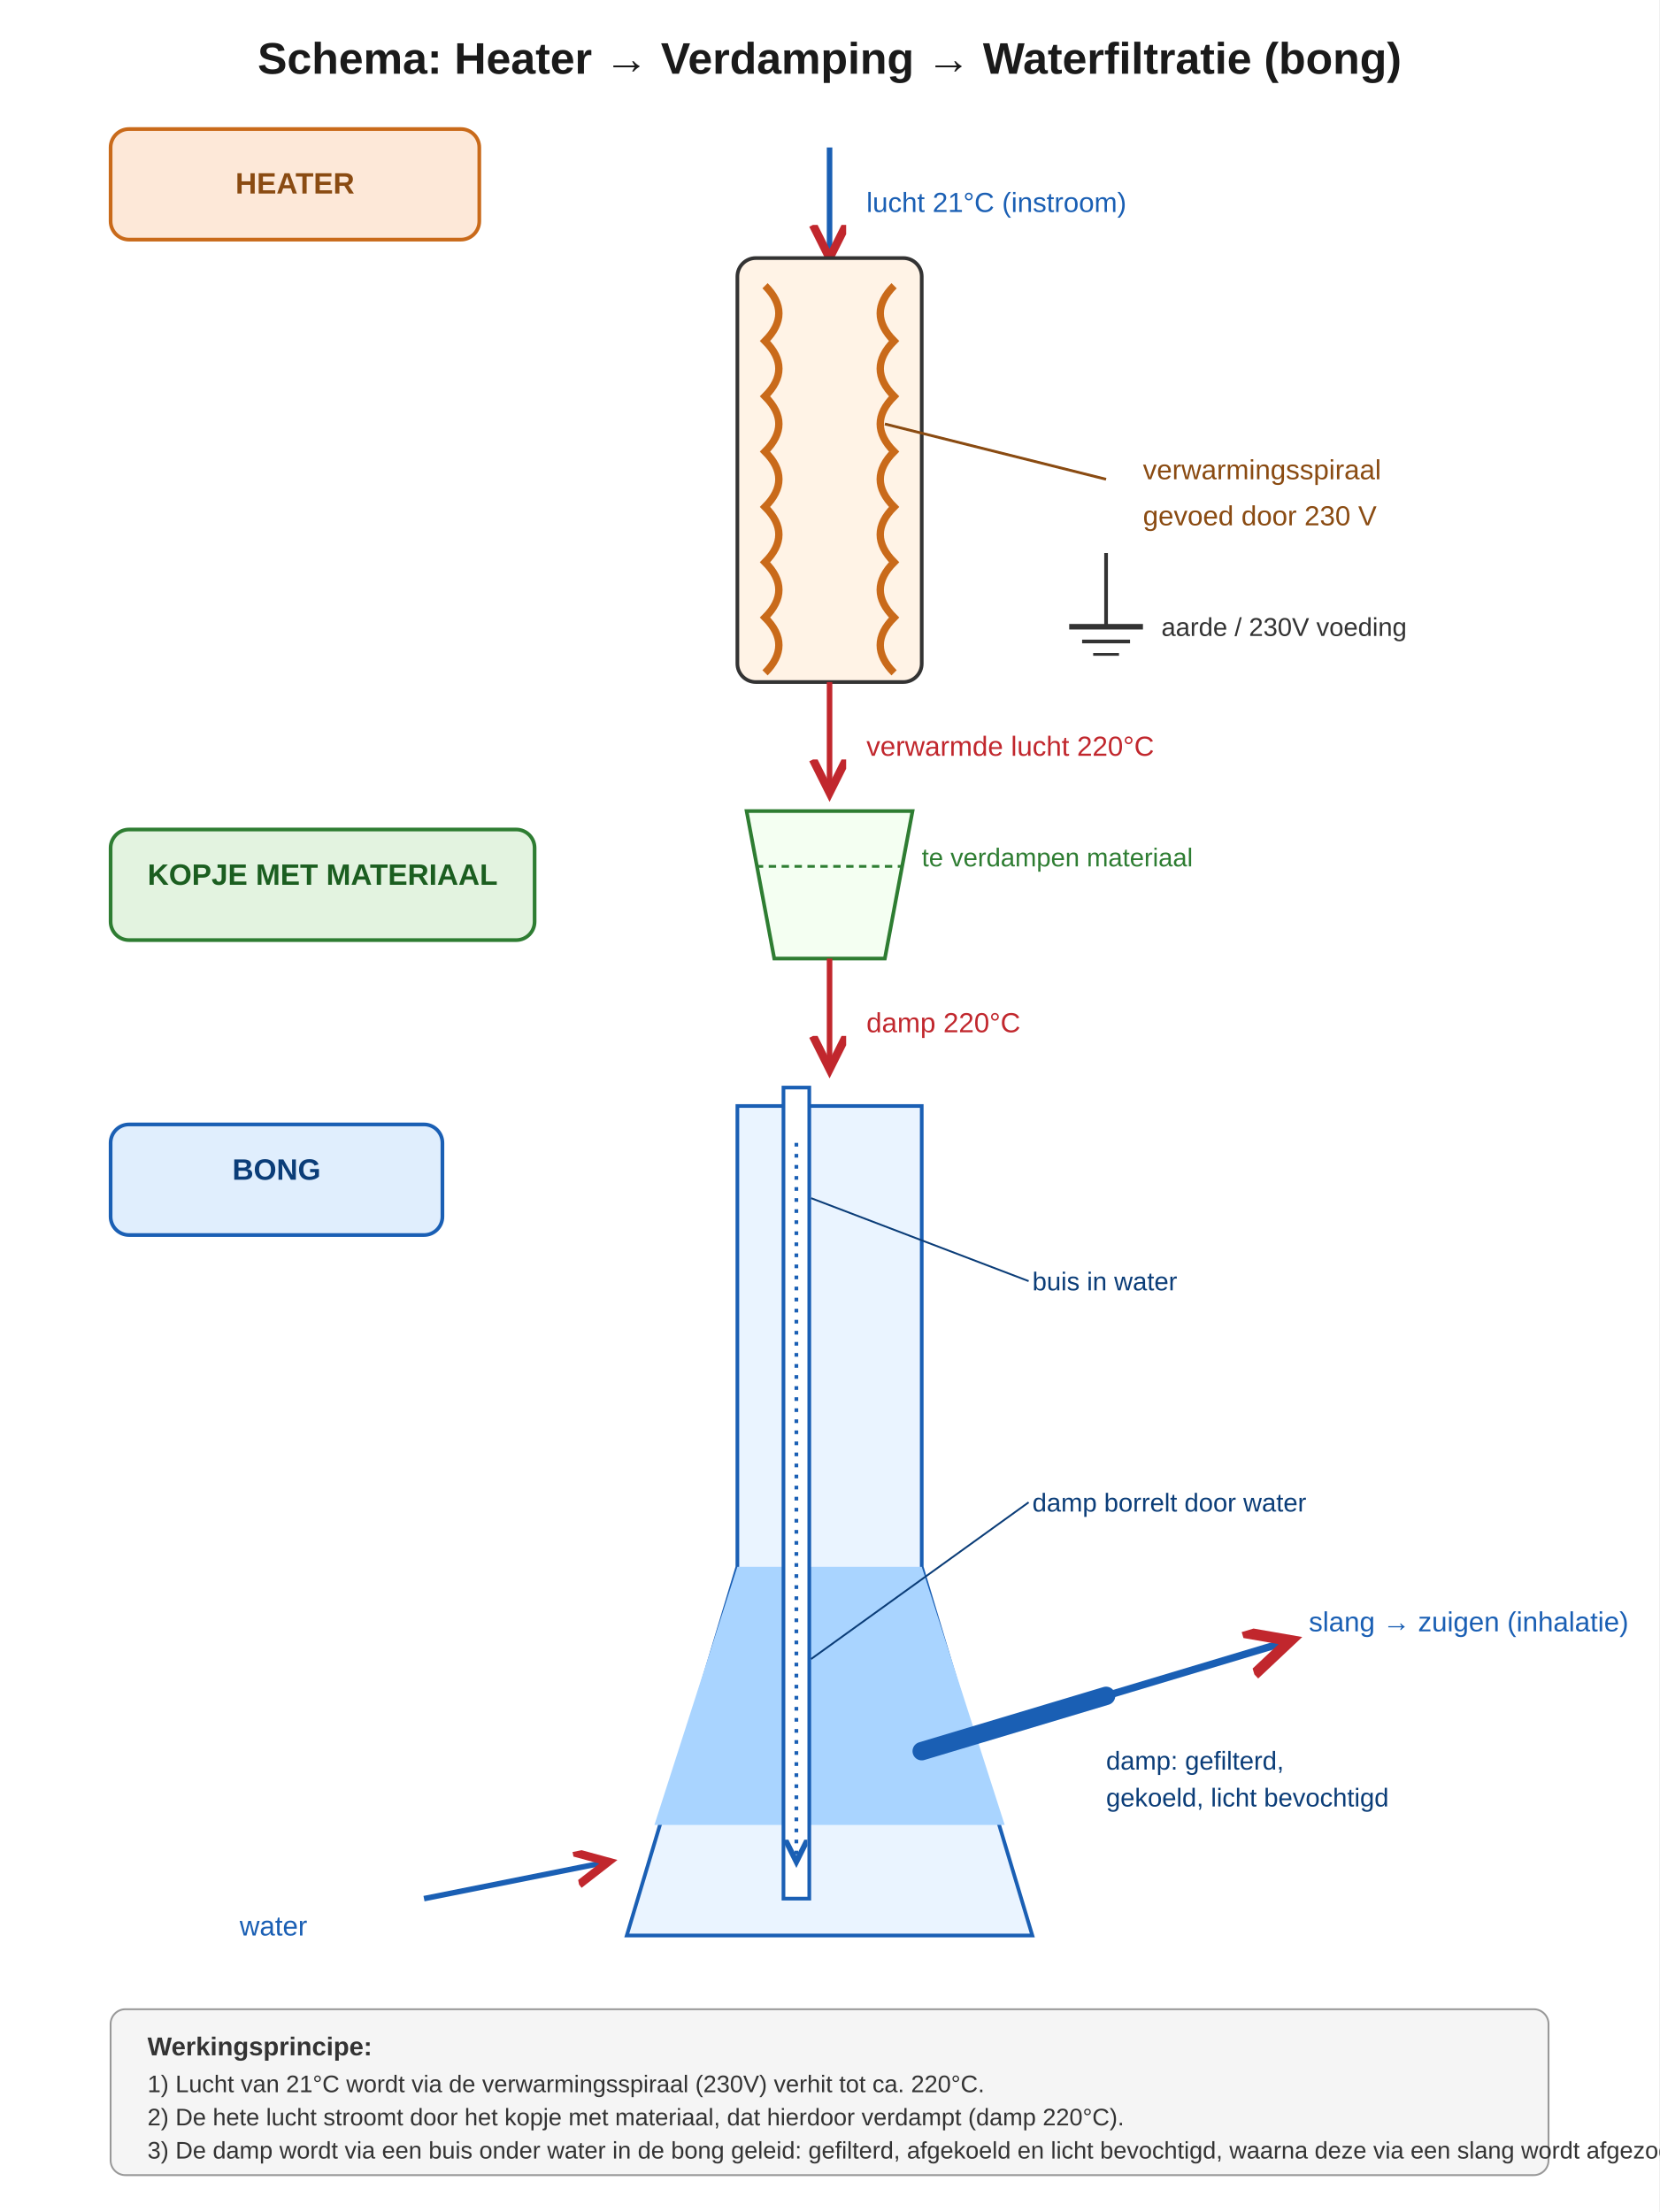
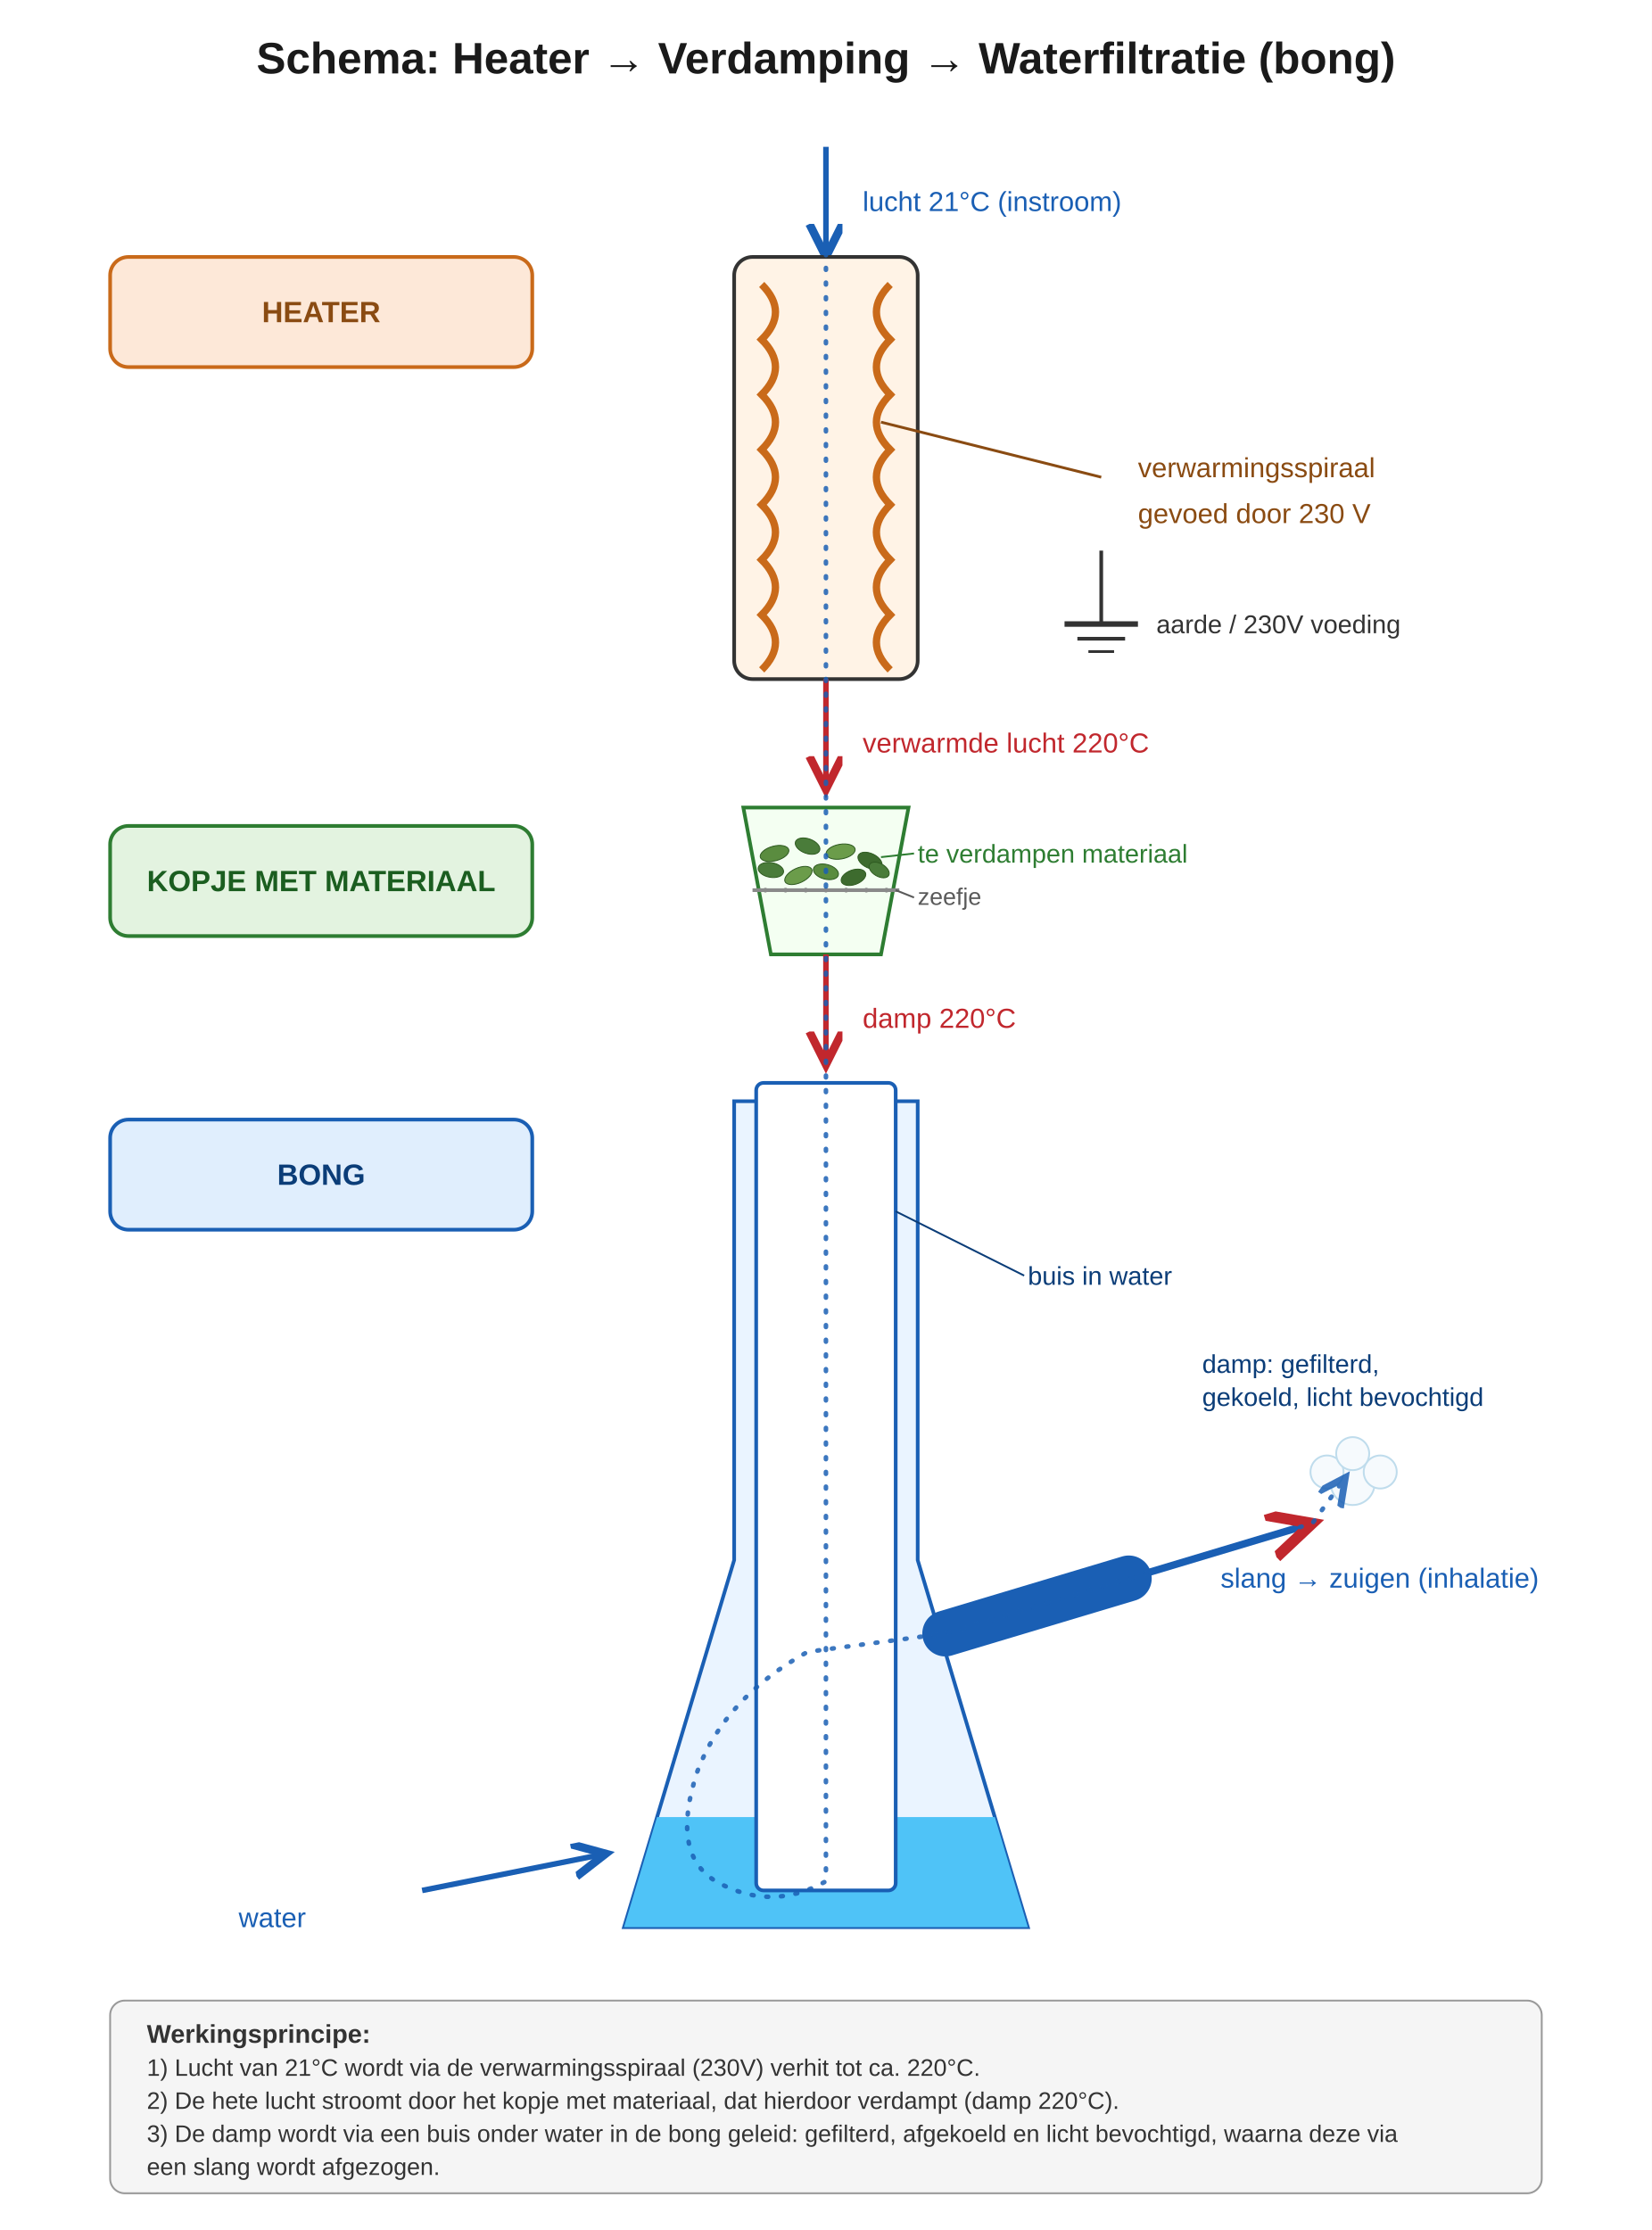
- <svg xmlns="http://www.w3.org/2000/svg" width="900" height="1200" viewBox="0 0 900 1200" font-family="Arial, sans-serif">
-   <rect width="900" height="1200" fill="#ffffff" />
+ <svg xmlns="http://www.w3.org/2000/svg" width="900" height="1215" viewBox="0 0 900 1215" font-family="Arial, sans-serif">
+   <rect width="900" height="1215" fill="#ffffff" />
  <text x="450" y="40" text-anchor="middle" font-size="24" font-weight="bold" fill="#1a1a1a">Schema: Heater → Verdamping → Waterfiltratie (bong)</text>
-   <rect x="60" y="70" width="200" height="60" rx="10" fill="#fde8d8" stroke="#c96a1a" stroke-width="2" />
-   <text x="160" y="105" text-anchor="middle" font-size="16" font-weight="bold" fill="#8a4b12">HEATER</text>
-   <line x1="450" y1="80" x2="450" y2="140" stroke="#1a5fb4" stroke-width="3" marker-end="url(#arrow)" />
+   <rect x="60" y="140" width="230" height="60" rx="10" fill="#fde8d8" stroke="#c96a1a" stroke-width="2" />
+   <text x="175" y="170" text-anchor="middle" dominant-baseline="central" font-size="16" font-weight="bold" fill="#8a4b12">HEATER</text>
+   <line x1="450" y1="80" x2="450" y2="140" stroke="#1a5fb4" stroke-width="3" marker-end="url(#arrowblue)" />
  <text x="470" y="115" font-size="15" fill="#1a5fb4">lucht 21°C (instroom)</text>
  <rect x="400" y="140" width="100" height="230" rx="10" fill="#fff3e6" stroke="#333" stroke-width="2" />
  <path d="M 415 155 q 15 15 0 30 q 15 15 0 30 q 15 15 0 30 q 15 15 0 30 q 15 15 0 30 q 15 15 0 30 q 15 15 0 30" fill="none" stroke="#c96a1a" stroke-width="4" />
  <path d="M 485 155 q -15 15 0 30 q -15 15 0 30 q -15 15 0 30 q -15 15 0 30 q -15 15 0 30 q -15 15 0 30 q -15 15 0 30" fill="none" stroke="#c96a1a" stroke-width="4" />
  <text x="620" y="260" font-size="15" fill="#8a4b12">verwarmingsspiraal</text>
  <text x="620" y="285" font-size="15" fill="#8a4b12">gevoed door 230 V</text>
  <line x1="600" y1="260" x2="480" y2="230" stroke="#8a4b12" stroke-width="1.5" />
  <line x1="600" y1="300" x2="600" y2="340" stroke="#333" stroke-width="2" />
  <line x1="580" y1="340" x2="620" y2="340" stroke="#333" stroke-width="3" />
  <line x1="587" y1="348" x2="613" y2="348" stroke="#333" stroke-width="2" />
  <line x1="593" y1="355" x2="607" y2="355" stroke="#333" stroke-width="1.5" />
  <text x="630" y="345" font-size="14" fill="#333">aarde / 230V voeding</text>
  <line x1="450" y1="370" x2="450" y2="430" stroke="#c1272d" stroke-width="3" marker-end="url(#arrow)" />
  <text x="470" y="410" font-size="15" fill="#c1272d">verwarmde lucht 220°C</text>
  <rect x="60" y="450" width="230" height="60" rx="10" fill="#e3f3e0" stroke="#2e7d32" stroke-width="2" />
-   <text x="175" y="480" text-anchor="middle" font-size="16" font-weight="bold" fill="#1b5e20">KOPJE MET MATERIAAL</text>
+   <text x="175" y="480" text-anchor="middle" dominant-baseline="central" font-size="16" font-weight="bold" fill="#1b5e20">KOPJE MET MATERIAAL</text>
  <path d="M 405 440 L 495 440 L 480 520 L 420 520 Z" fill="#f4fff2" stroke="#2e7d32" stroke-width="2" />
-   <line x1="410" y1="470" x2="490" y2="470" stroke="#2e7d32" stroke-width="1.5" stroke-dasharray="4,3" />
+   <g stroke="#2e5a20" stroke-width="0.5">
+     <ellipse cx="422" cy="465" rx="8" ry="4" fill="#5a8c3f" transform="rotate(-15 422 465)" />
+     <ellipse cx="440" cy="461" rx="7" ry="4" fill="#4a7c3a" transform="rotate(20 440 461)" />
+     <ellipse cx="458" cy="464" rx="8" ry="4" fill="#6b9c4a" transform="rotate(-10 458 464)" />
+     <ellipse cx="474" cy="469" rx="7" ry="4" fill="#3d6b2e" transform="rotate(25 474 469)" />
+     <ellipse cx="420" cy="474" rx="7" ry="4" fill="#4a7c3a" transform="rotate(10 420 474)" />
+     <ellipse cx="435" cy="477" rx="8" ry="4" fill="#6b9c4a" transform="rotate(-25 435 477)" />
+     <ellipse cx="450" cy="475" rx="7" ry="4" fill="#5a8c3f" transform="rotate(15 450 475)" />
+     <ellipse cx="465" cy="478" rx="7" ry="4" fill="#3d6b2e" transform="rotate(-20 465 478)" />
+     <ellipse cx="479" cy="474" rx="6" ry="3.5" fill="#4a7c3a" transform="rotate(30 479 474)" />
+   </g>
+   <line x1="410" y1="485" x2="490" y2="485" stroke="#8a8a8a" stroke-width="2" />
+   <g fill="#8a8a8a">
+     <circle cx="417" cy="485" r="1.3" />
+     <circle cx="428" cy="485" r="1.3" />
+     <circle cx="439" cy="485" r="1.3" />
+     <circle cx="450" cy="485" r="1.3" />
+     <circle cx="461" cy="485" r="1.3" />
+     <circle cx="472" cy="485" r="1.3" />
+     <circle cx="483" cy="485" r="1.3" />
+   </g>
  <text x="500" y="470" font-size="14" fill="#2e7d32">te verdampen materiaal</text>
+   <line x1="498" y1="465" x2="480" y2="467" stroke="#2e7d32" stroke-width="1" />
+   <text x="500" y="493" font-size="13" fill="#5a5a5a">zeefje</text>
+   <line x1="498" y1="489" x2="488" y2="485" stroke="#5a5a5a" stroke-width="1" />
  <line x1="450" y1="520" x2="450" y2="580" stroke="#c1272d" stroke-width="3" marker-end="url(#arrow)" />
  <text x="470" y="560" font-size="15" fill="#c1272d">damp 220°C</text>
-   <rect x="60" y="610" width="180" height="60" rx="10" fill="#e0eefd" stroke="#1a5fb4" stroke-width="2" />
-   <text x="150" y="640" text-anchor="middle" font-size="16" font-weight="bold" fill="#0b3d78">BONG</text>
+   <rect x="60" y="610" width="230" height="60" rx="10" fill="#e0eefd" stroke="#1a5fb4" stroke-width="2" />
+   <text x="175" y="640" text-anchor="middle" dominant-baseline="central" font-size="16" font-weight="bold" fill="#0b3d78">BONG</text>
  <path d="M 400 600 L 400 850 L 340 1050 L 560 1050 L 500 850 L 500 600 Z" fill="#eaf4ff" stroke="#1a5fb4" stroke-width="2" />
-   <path d="M 355 990 L 545 990 L 500 850 L 400 850 Z" fill="#a9d4ff" stroke="none" />
-   <rect x="425" y="590" width="14" height="440" fill="#ffffff" stroke="#1a5fb4" stroke-width="2" />
-   <line x1="432" y1="620" x2="432" y2="1010" stroke="#1a5fb4" stroke-width="2" stroke-dasharray="2,4" marker-end="url(#arrowblue)" />
+   <path d="M 358 990 L 340 1050 L 560 1050 L 542 990 Z" fill="#4fc3f7" stroke="none" />
+   <rect x="412" y="590" width="76" height="440" rx="4" fill="#ffffff" stroke="#1a5fb4" stroke-width="2" />
  <text x="560" y="700" font-size="14" fill="#0b3d78">buis in water</text>
-   <line x1="558" y1="695" x2="440" y2="650" stroke="#0b3d78" stroke-width="1" />
-   <text x="560" y="820" font-size="14" fill="#0b3d78">damp borrelt door water</text>
-   <line x1="558" y1="815" x2="440" y2="900" stroke="#0b3d78" stroke-width="1" />
-   <path d="M 500 950 L 600 920" stroke="#1a5fb4" stroke-width="10" fill="none" stroke-linecap="round" />
-   <line x1="600" y1="920" x2="700" y2="890" stroke="#1a5fb4" stroke-width="4" marker-end="url(#arrow)" />
-   <text x="710" y="885" font-size="15" fill="#1a5fb4">slang → zuigen (inhalatie)</text>
-   <text x="600" y="960" font-size="14" fill="#0b3d78">damp: gefilterd,</text>
-   <text x="600" y="980" font-size="14" fill="#0b3d78">gekoeld, licht bevochtigd</text>
-   <line x1="230" y1="1030" x2="330" y2="1010" stroke="#1a5fb4" stroke-width="3" marker-end="url(#arrow)" />
+   <line x1="558" y1="695" x2="488" y2="660" stroke="#0b3d78" stroke-width="1" />
+   <path d="M 515 890 L 615 860" stroke="#1a5fb4" stroke-width="25" fill="none" stroke-linecap="round" />
+   <line x1="615" y1="860" x2="715" y2="830" stroke="#1a5fb4" stroke-width="4" marker-end="url(#arrow)" />
+   <text x="665" y="865" font-size="15" fill="#1a5fb4">slang → zuigen (inhalatie)</text>
+   <g opacity="0.9">
+     <circle cx="737" cy="808" r="12" fill="#f5fafd" stroke="#b8d8ea" stroke-width="1" />
+     <circle cx="752" cy="802" r="9" fill="#f5fafd" stroke="#b8d8ea" stroke-width="1" />
+     <circle cx="723" cy="802" r="9" fill="#f5fafd" stroke="#b8d8ea" stroke-width="1" />
+     <circle cx="737" cy="792" r="9" fill="#f5fafd" stroke="#b8d8ea" stroke-width="1" />
+   </g>
+   <text x="655" y="748" font-size="14" fill="#0b3d78">damp: gefilterd,</text>
+   <text x="655" y="766" font-size="14" fill="#0b3d78">gekoeld, licht bevochtigd</text>
+   <path d="M 450 82 L 450 1010 L 450 1025 Q 420 1042 390 1025 Q 365 1010 380 965 Q 395 925 440 900 L 515 890 L 615 860 L 715 830 L 733 805" fill="none" stroke="#1a5fb4" stroke-width="2.5" stroke-linecap="round" stroke-dasharray="1,7" opacity="0.85" marker-end="url(#arrowblue)" />
+   <line x1="230" y1="1030" x2="330" y2="1010" stroke="#1a5fb4" stroke-width="3" marker-end="url(#arrowblue)" />
  <text x="130" y="1050" font-size="15" fill="#1a5fb4">water</text>
  <defs>
    <marker id="arrow" markerWidth="10" markerHeight="10" refX="6" refY="3" orient="auto" markerUnits="strokeWidth">
      <path d="M0,0 L6,3 L0,6" fill="none" stroke="#c1272d" stroke-width="1.5" />
    </marker>
    <marker id="arrowblue" markerWidth="10" markerHeight="10" refX="6" refY="3" orient="auto" markerUnits="strokeWidth">
      <path d="M0,0 L6,3 L0,6" fill="none" stroke="#1a5fb4" stroke-width="1.5" />
    </marker>
  </defs>
-   <rect x="60" y="1090" width="780" height="90" rx="8" fill="#f5f5f5" stroke="#999" stroke-width="1" />
-   <text x="80" y="1115" font-size="14" fill="#333" font-weight="bold">Werkingsprincipe:</text>
-   <text x="80" y="1135" font-size="13" fill="#333">1) Lucht van 21°C wordt via de verwarmingsspiraal (230V) verhit tot ca. 220°C.</text>
-   <text x="80" y="1153" font-size="13" fill="#333">2) De hete lucht stroomt door het kopje met materiaal, dat hierdoor verdampt (damp 220°C).</text>
-   <text x="80" y="1171" font-size="13" fill="#333">3) De damp wordt via een buis onder water in de bong geleid: gefilterd, afgekoeld en licht bevochtigd, waarna deze via een slang wordt afgezogen.</text>
+   <rect x="60" y="1090" width="780" height="105" rx="8" fill="#f5f5f5" stroke="#999" stroke-width="1" />
+   <text x="80" y="1113" font-size="14" fill="#333" font-weight="bold">Werkingsprincipe:</text>
+   <text x="80" y="1131" font-size="13" fill="#333">1) Lucht van 21°C wordt via de verwarmingsspiraal (230V) verhit tot ca. 220°C.</text>
+   <text x="80" y="1149" font-size="13" fill="#333">2) De hete lucht stroomt door het kopje met materiaal, dat hierdoor verdampt (damp 220°C).</text>
+   <text x="80" y="1167" font-size="13" fill="#333">3) De damp wordt via een buis onder water in de bong geleid: gefilterd, afgekoeld en licht bevochtigd, waarna deze via</text>
+   <text x="80" y="1185" font-size="13" fill="#333">een slang wordt afgezogen.</text>
</svg>
